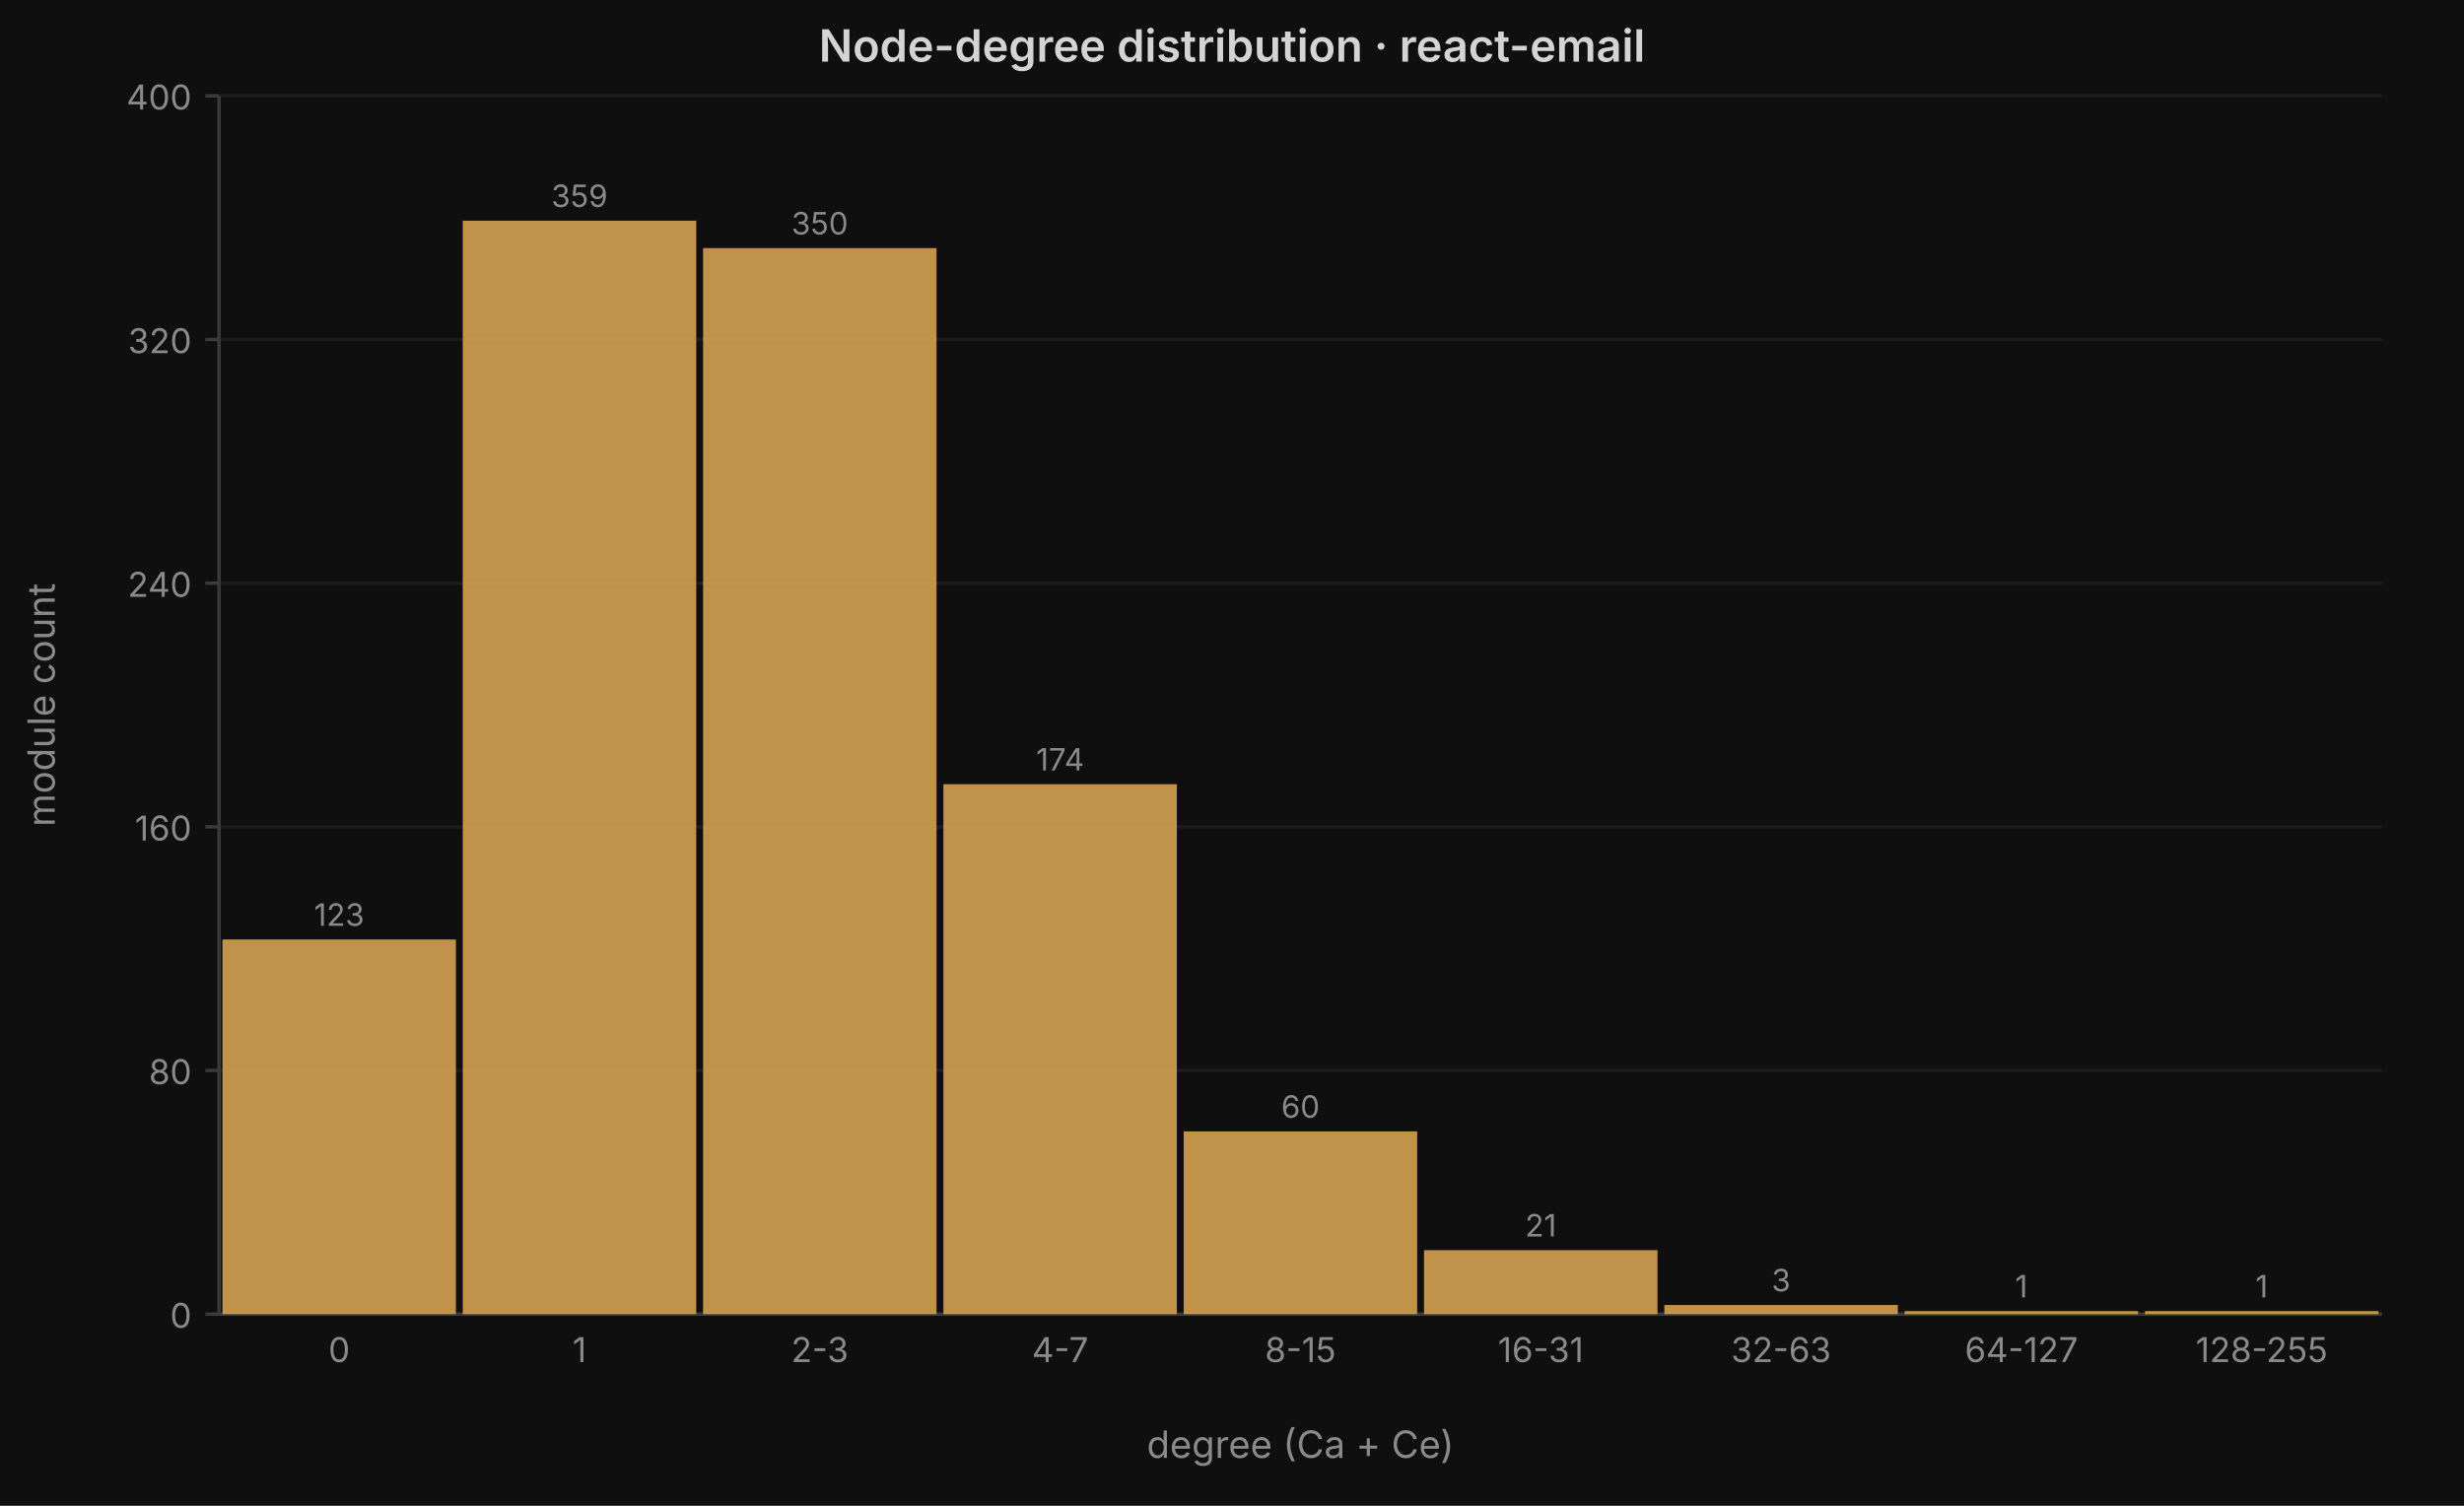
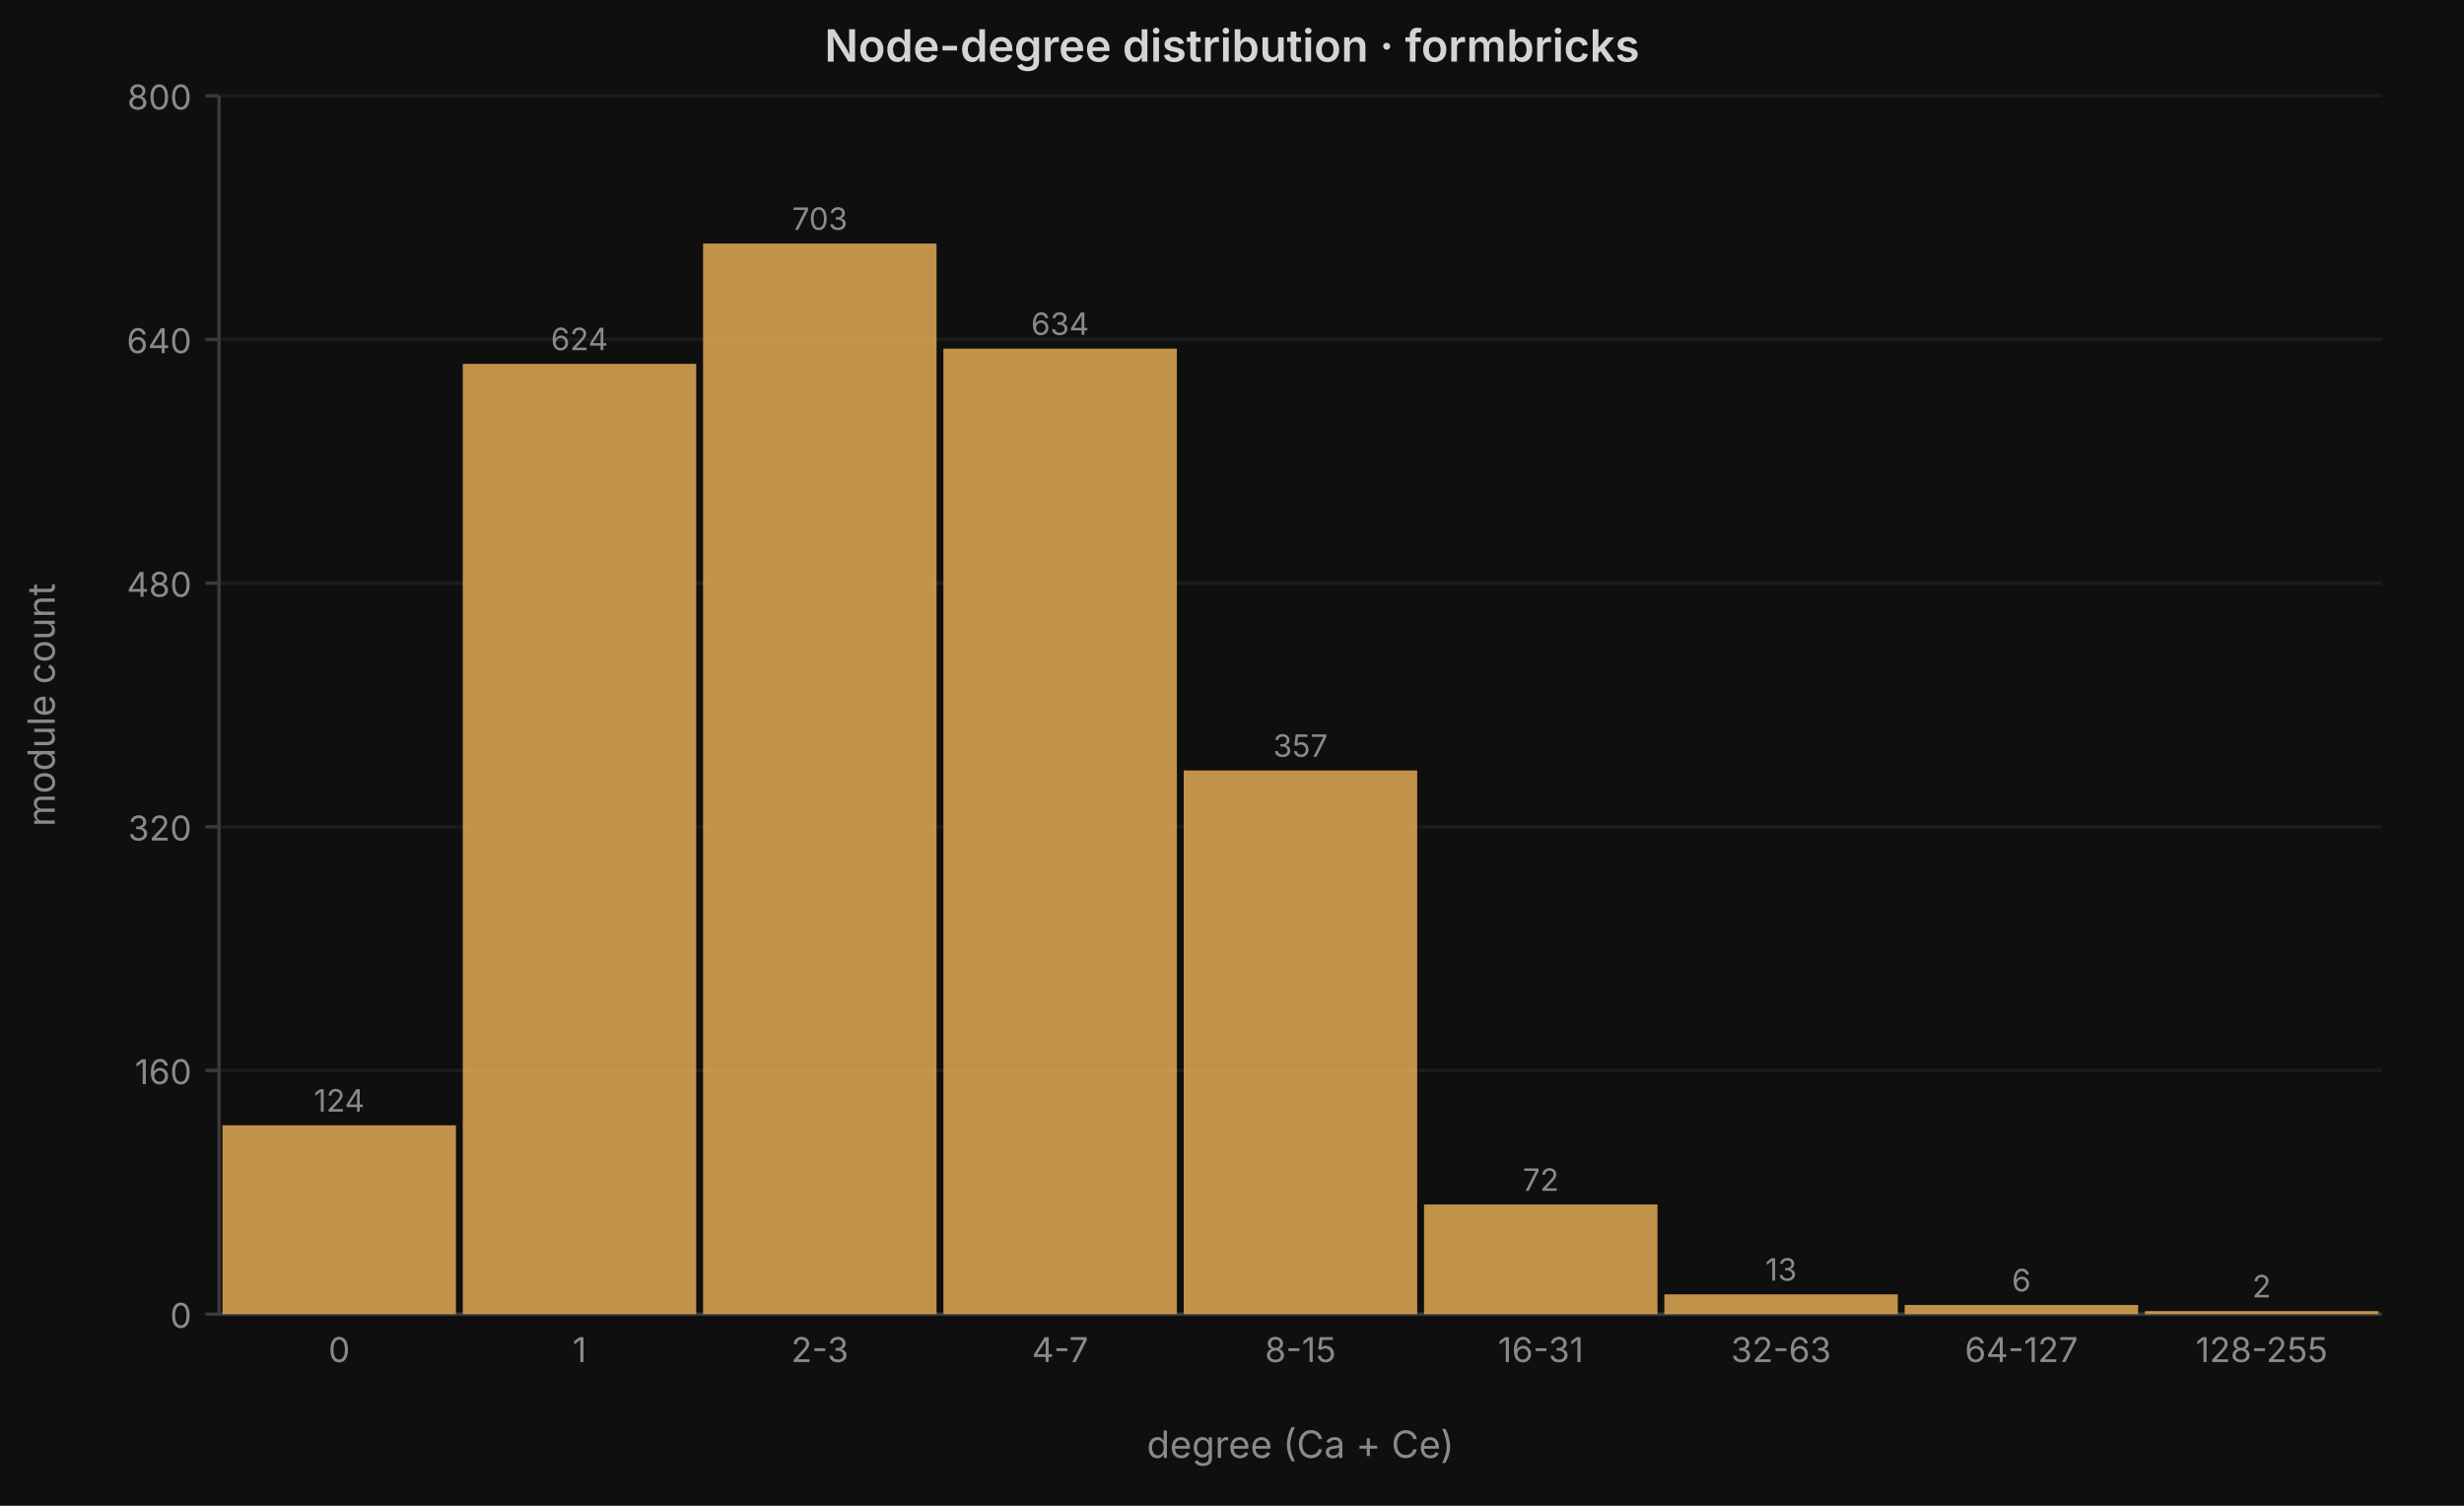
<svg xmlns="http://www.w3.org/2000/svg" viewBox="0 0 720 440" width="720" height="440" font-family="ui-sans-serif,system-ui,-apple-system,Segoe UI,sans-serif">
  <rect width="720" height="440" fill="#0f0f0f" />
-   <text x="360" y="18" fill="#d4d4d4" font-size="13" font-weight="600" text-anchor="middle">Node-degree distribution · react-email</text>
+   <text x="360" y="18" fill="#d4d4d4" font-size="13" font-weight="600" text-anchor="middle">Node-degree distribution · formbricks</text>
  <line x1="64" y1="384" x2="696" y2="384" stroke="#3a3a3a" stroke-width="1" />
  <line x1="64" y1="28" x2="64" y2="384" stroke="#3a3a3a" stroke-width="1" />
  <line x1="60" y1="384" x2="64" y2="384" stroke="#3a3a3a" />
  <text x="56" y="388" fill="#8a8a8a" font-size="10" text-anchor="end">0</text>
  <line x1="64" y1="384" x2="696" y2="384" stroke="#3a3a3a" stroke-opacity="0.3" />
  <line x1="60" y1="312.8" x2="64" y2="312.8" stroke="#3a3a3a" />
-   <text x="56" y="316.8" fill="#8a8a8a" font-size="10" text-anchor="end">80</text>
+   <text x="56" y="316.8" fill="#8a8a8a" font-size="10" text-anchor="end">160</text>
  <line x1="64" y1="312.8" x2="696" y2="312.8" stroke="#3a3a3a" stroke-opacity="0.3" />
  <line x1="60" y1="241.6" x2="64" y2="241.6" stroke="#3a3a3a" />
-   <text x="56" y="245.6" fill="#8a8a8a" font-size="10" text-anchor="end">160</text>
+   <text x="56" y="245.6" fill="#8a8a8a" font-size="10" text-anchor="end">320</text>
  <line x1="64" y1="241.6" x2="696" y2="241.6" stroke="#3a3a3a" stroke-opacity="0.3" />
  <line x1="60" y1="170.4" x2="64" y2="170.4" stroke="#3a3a3a" />
-   <text x="56" y="174.4" fill="#8a8a8a" font-size="10" text-anchor="end">240</text>
+   <text x="56" y="174.4" fill="#8a8a8a" font-size="10" text-anchor="end">480</text>
  <line x1="64" y1="170.4" x2="696" y2="170.4" stroke="#3a3a3a" stroke-opacity="0.3" />
  <line x1="60" y1="99.2" x2="64" y2="99.2" stroke="#3a3a3a" />
-   <text x="56" y="103.2" fill="#8a8a8a" font-size="10" text-anchor="end">320</text>
+   <text x="56" y="103.2" fill="#8a8a8a" font-size="10" text-anchor="end">640</text>
  <line x1="64" y1="99.2" x2="696" y2="99.2" stroke="#3a3a3a" stroke-opacity="0.3" />
  <line x1="60" y1="28" x2="64" y2="28" stroke="#3a3a3a" />
-   <text x="56" y="32" fill="#8a8a8a" font-size="10" text-anchor="end">400</text>
+   <text x="56" y="32" fill="#8a8a8a" font-size="10" text-anchor="end">800</text>
  <line x1="64" y1="28" x2="696" y2="28" stroke="#3a3a3a" stroke-opacity="0.3" />
-   <rect x="65" y="274.53" width="68.222" height="109.47" fill="#e0a955" fill-opacity="0.85" />
-   <text x="99.111" y="270.53" fill="#8a8a8a" font-size="9" text-anchor="middle">123</text>
-   <rect x="135.222" y="64.49" width="68.222" height="319.51" fill="#e0a955" fill-opacity="0.85" />
-   <text x="169.333" y="60.49" fill="#8a8a8a" font-size="9" text-anchor="middle">359</text>
-   <rect x="205.444" y="72.5" width="68.222" height="311.5" fill="#e0a955" fill-opacity="0.85" />
-   <text x="239.556" y="68.5" fill="#8a8a8a" font-size="9" text-anchor="middle">350</text>
-   <rect x="275.667" y="229.14" width="68.222" height="154.86" fill="#e0a955" fill-opacity="0.85" />
-   <text x="309.778" y="225.14" fill="#8a8a8a" font-size="9" text-anchor="middle">174</text>
-   <rect x="345.889" y="330.6" width="68.222" height="53.4" fill="#e0a955" fill-opacity="0.85" />
-   <text x="380" y="326.6" fill="#8a8a8a" font-size="9" text-anchor="middle">60</text>
-   <rect x="416.111" y="365.31" width="68.222" height="18.69" fill="#e0a955" fill-opacity="0.85" />
-   <text x="450.222" y="361.31" fill="#8a8a8a" font-size="9" text-anchor="middle">21</text>
-   <rect x="486.333" y="381.33" width="68.222" height="2.67" fill="#e0a955" fill-opacity="0.85" />
-   <text x="520.444" y="377.33" fill="#8a8a8a" font-size="9" text-anchor="middle">3</text>
-   <rect x="556.556" y="383.11" width="68.222" height="0.89" fill="#e0a955" fill-opacity="0.85" />
-   <text x="590.667" y="379.11" fill="#8a8a8a" font-size="9" text-anchor="middle">1</text>
+   <rect x="65" y="328.82" width="68.222" height="55.18" fill="#e0a955" fill-opacity="0.85" />
+   <text x="99.111" y="324.82" fill="#8a8a8a" font-size="9" text-anchor="middle">124</text>
+   <rect x="135.222" y="106.32" width="68.222" height="277.68" fill="#e0a955" fill-opacity="0.85" />
+   <text x="169.333" y="102.32" fill="#8a8a8a" font-size="9" text-anchor="middle">624</text>
+   <rect x="205.444" y="71.165" width="68.222" height="312.835" fill="#e0a955" fill-opacity="0.85" />
+   <text x="239.556" y="67.165" fill="#8a8a8a" font-size="9" text-anchor="middle">703</text>
+   <rect x="275.667" y="101.87" width="68.222" height="282.13" fill="#e0a955" fill-opacity="0.85" />
+   <text x="309.778" y="97.87" fill="#8a8a8a" font-size="9" text-anchor="middle">634</text>
+   <rect x="345.889" y="225.135" width="68.222" height="158.865" fill="#e0a955" fill-opacity="0.85" />
+   <text x="380" y="221.135" fill="#8a8a8a" font-size="9" text-anchor="middle">357</text>
+   <rect x="416.111" y="351.96" width="68.222" height="32.04" fill="#e0a955" fill-opacity="0.85" />
+   <text x="450.222" y="347.96" fill="#8a8a8a" font-size="9" text-anchor="middle">72</text>
+   <rect x="486.333" y="378.215" width="68.222" height="5.785" fill="#e0a955" fill-opacity="0.85" />
+   <text x="520.444" y="374.215" fill="#8a8a8a" font-size="9" text-anchor="middle">13</text>
+   <rect x="556.556" y="381.33" width="68.222" height="2.67" fill="#e0a955" fill-opacity="0.85" />
+   <text x="590.667" y="377.33" fill="#8a8a8a" font-size="9" text-anchor="middle">6</text>
  <rect x="626.778" y="383.11" width="68.222" height="0.89" fill="#e0a955" fill-opacity="0.85" />
-   <text x="660.889" y="379.11" fill="#8a8a8a" font-size="9" text-anchor="middle">1</text>
+   <text x="660.889" y="379.11" fill="#8a8a8a" font-size="9" text-anchor="middle">2</text>
  <text x="99.111" y="398" fill="#8a8a8a" font-size="10" text-anchor="middle">0</text>
  <text x="169.333" y="398" fill="#8a8a8a" font-size="10" text-anchor="middle">1</text>
  <text x="239.556" y="398" fill="#8a8a8a" font-size="10" text-anchor="middle">2-3</text>
  <text x="309.778" y="398" fill="#8a8a8a" font-size="10" text-anchor="middle">4-7</text>
  <text x="380" y="398" fill="#8a8a8a" font-size="10" text-anchor="middle">8-15</text>
  <text x="450.222" y="398" fill="#8a8a8a" font-size="10" text-anchor="middle">16-31</text>
  <text x="520.444" y="398" fill="#8a8a8a" font-size="10" text-anchor="middle">32-63</text>
  <text x="590.667" y="398" fill="#8a8a8a" font-size="10" text-anchor="middle">64-127</text>
  <text x="660.889" y="398" fill="#8a8a8a" font-size="10" text-anchor="middle">128-255</text>
  <text x="380" y="426" fill="#8a8a8a" font-size="11" text-anchor="middle">degree (Ca + Ce)</text>
  <text x="-206" y="16" fill="#8a8a8a" font-size="11" text-anchor="middle" transform="rotate(-90)">module count</text>
</svg>
